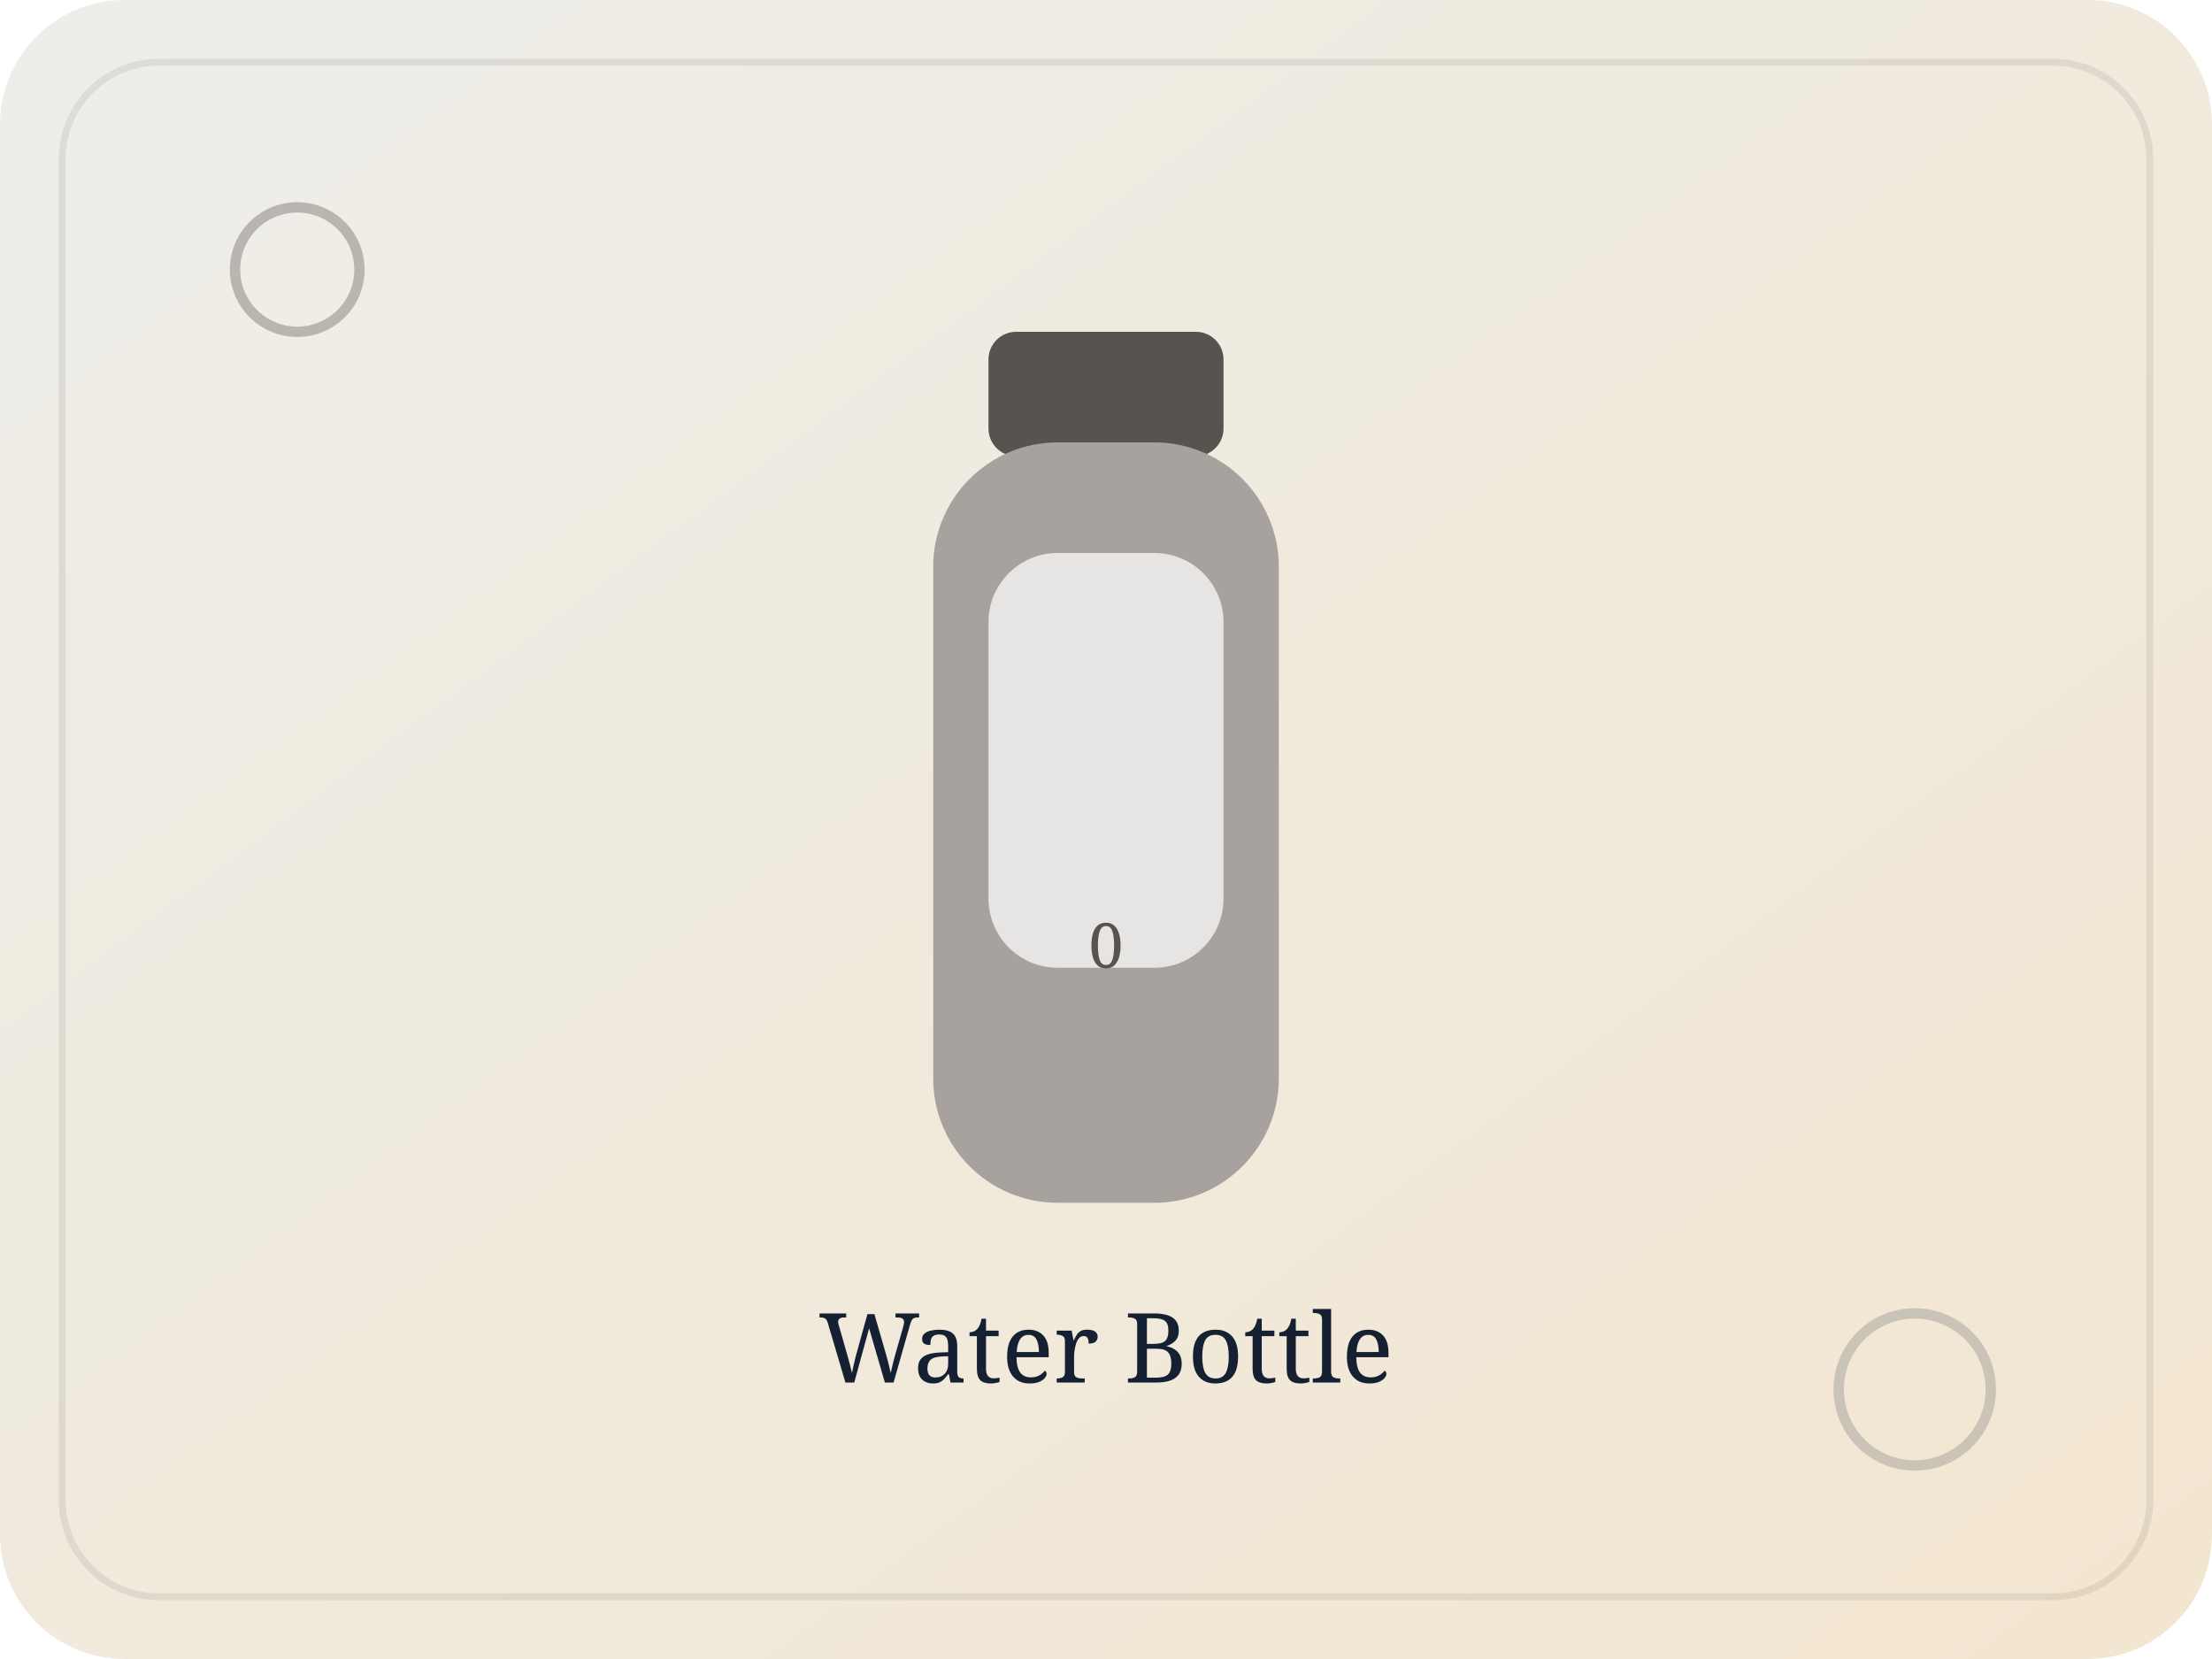
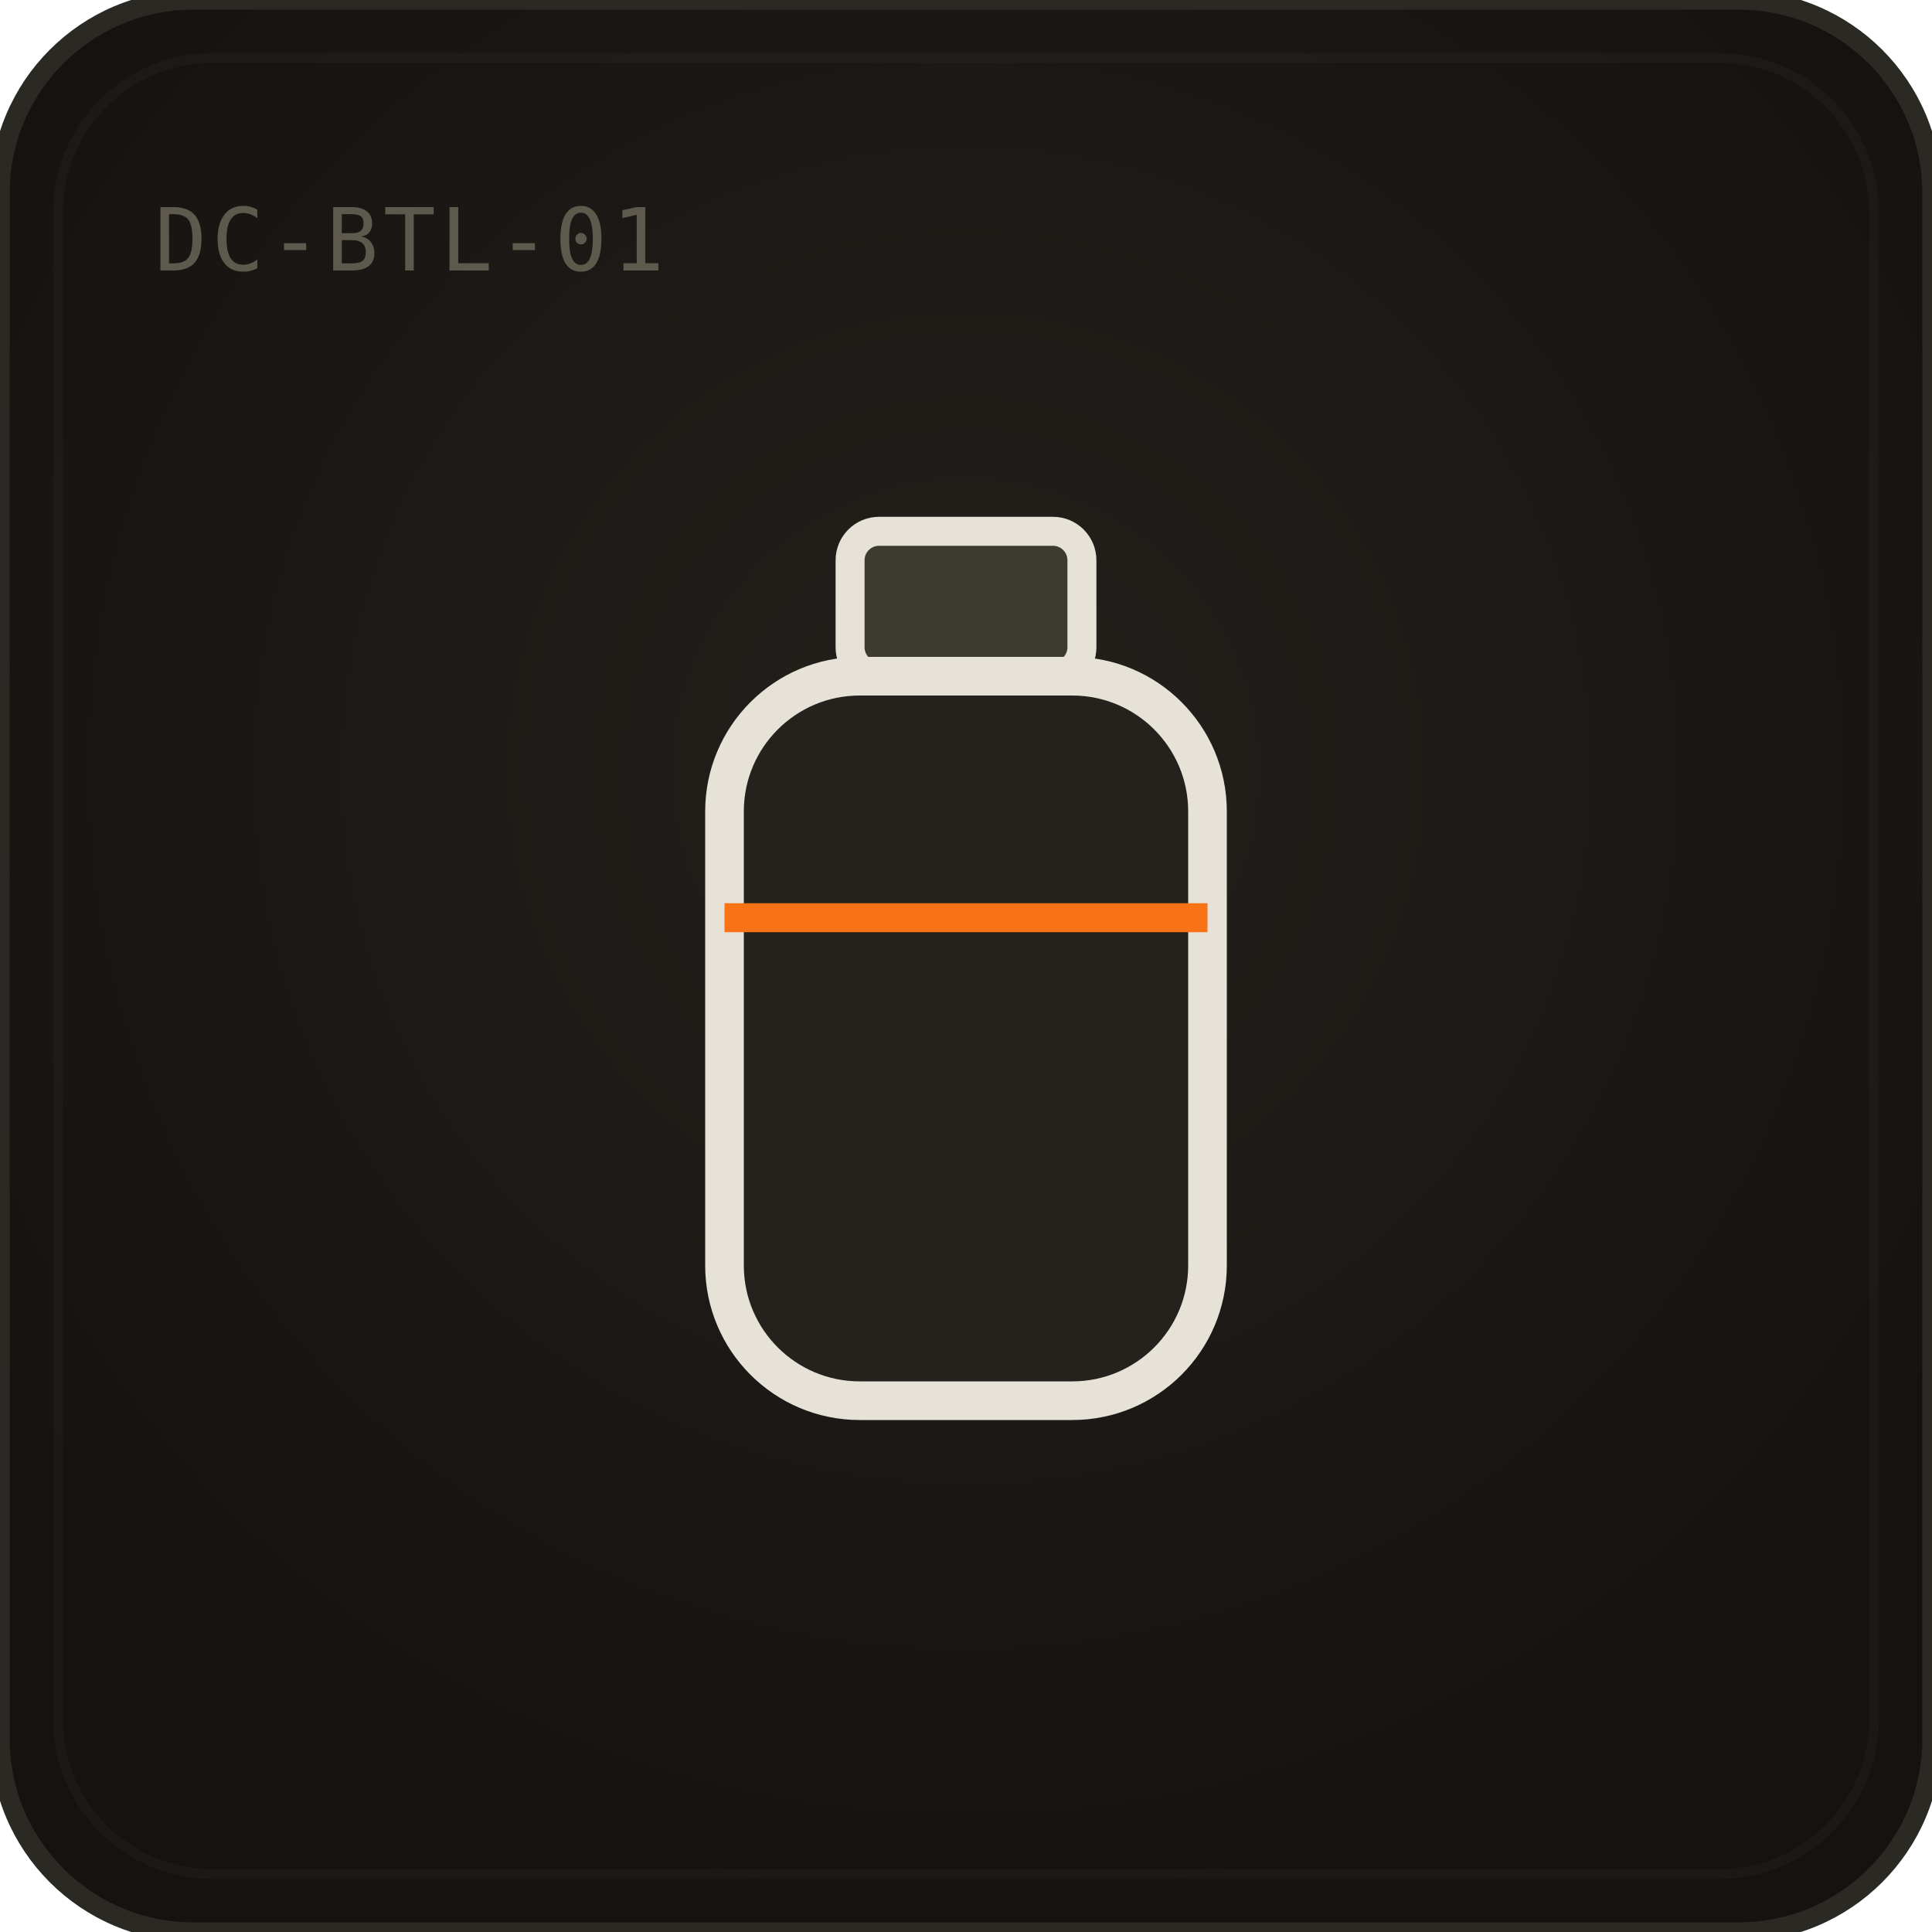
- <svg xmlns="http://www.w3.org/2000/svg" viewBox="0 0 640 480" role="img">
+ <svg xmlns="http://www.w3.org/2000/svg" viewBox="0 0 200 200" width="100%" height="100%" role="img" aria-label="Out of Stock Bottle (Test Item)">
  <defs>
-     <linearGradient id="bg" x1="0" y1="0" x2="1" y2="1">
-       <stop offset="0%" stop-color="#eeeeea" />
-       <stop offset="100%" stop-color="#f3e6d0" />
-     </linearGradient>
-     <linearGradient id="ac" x1="0" y1="0" x2="0" y2="1">
-       <stop offset="0%" stop-color="#78716c" />
-       <stop offset="100%" stop-color="#7c2d12" />
-     </linearGradient>
+     <radialGradient id="grad-DC-BTL-01" cx="50%" cy="40%" r="60%">
+       <stop offset="0%" stop-color="#23211C" />
+       <stop offset="100%" stop-color="#141310" />
+     </radialGradient>
  </defs>
-   <rect width="640" height="480" rx="36" fill="url(#bg)" />
-   <rect x="18" y="18" width="604" height="444" rx="28" fill="none" stroke="rgba(20,17,14,0.08)" stroke-width="2" />
-   <circle cx="86" cy="78" r="18" fill="none" stroke="#78716c" stroke-width="3" opacity="0.45" />
-   <circle cx="554" cy="402" r="22" fill="none" stroke="#152033" stroke-width="3" opacity="0.18" />
-   <rect x="286" y="96" width="68" height="36" rx="8" fill="#57534e" />
-   <rect x="270" y="128" width="100" height="220" rx="36" fill="#a8a29e" />
-   <rect x="286" y="160" width="68" height="120" rx="20" fill="#e7e5e4" />
-   <text x="320" y="280" text-anchor="middle" font-family="Georgia, serif" font-size="18" fill="#57534e">0</text>
-   <text x="320" y="400" text-anchor="middle" font-family="Georgia, serif" font-size="28" fill="#152033">Water Bottle</text>
+   <rect width="200" height="200" rx="20" fill="url(#grad-DC-BTL-01)" stroke="#2B2923" stroke-width="2" />
+   <rect x="6" y="6" width="188" height="188" rx="16" fill="none" stroke="rgba(255,255,255,0.03)" stroke-width="1" />
+   <text x="16" y="28" font-family="monospace" font-size="9" fill="#5E594D" letter-spacing="0.5">DC-BTL-01</text>
+   <g>
+     <rect x="88" y="55" width="24" height="15" rx="3" fill="#3D3A32" stroke="#E6E2D8" stroke-width="3" />
+     <rect x="75" y="70" width="50" height="75" rx="14" fill="#24221C" stroke="#E6E2D8" stroke-width="4" />
+     <line x1="75" y1="95" x2="125" y2="95" stroke="#F97316" stroke-width="3" />
+   </g>
</svg>
